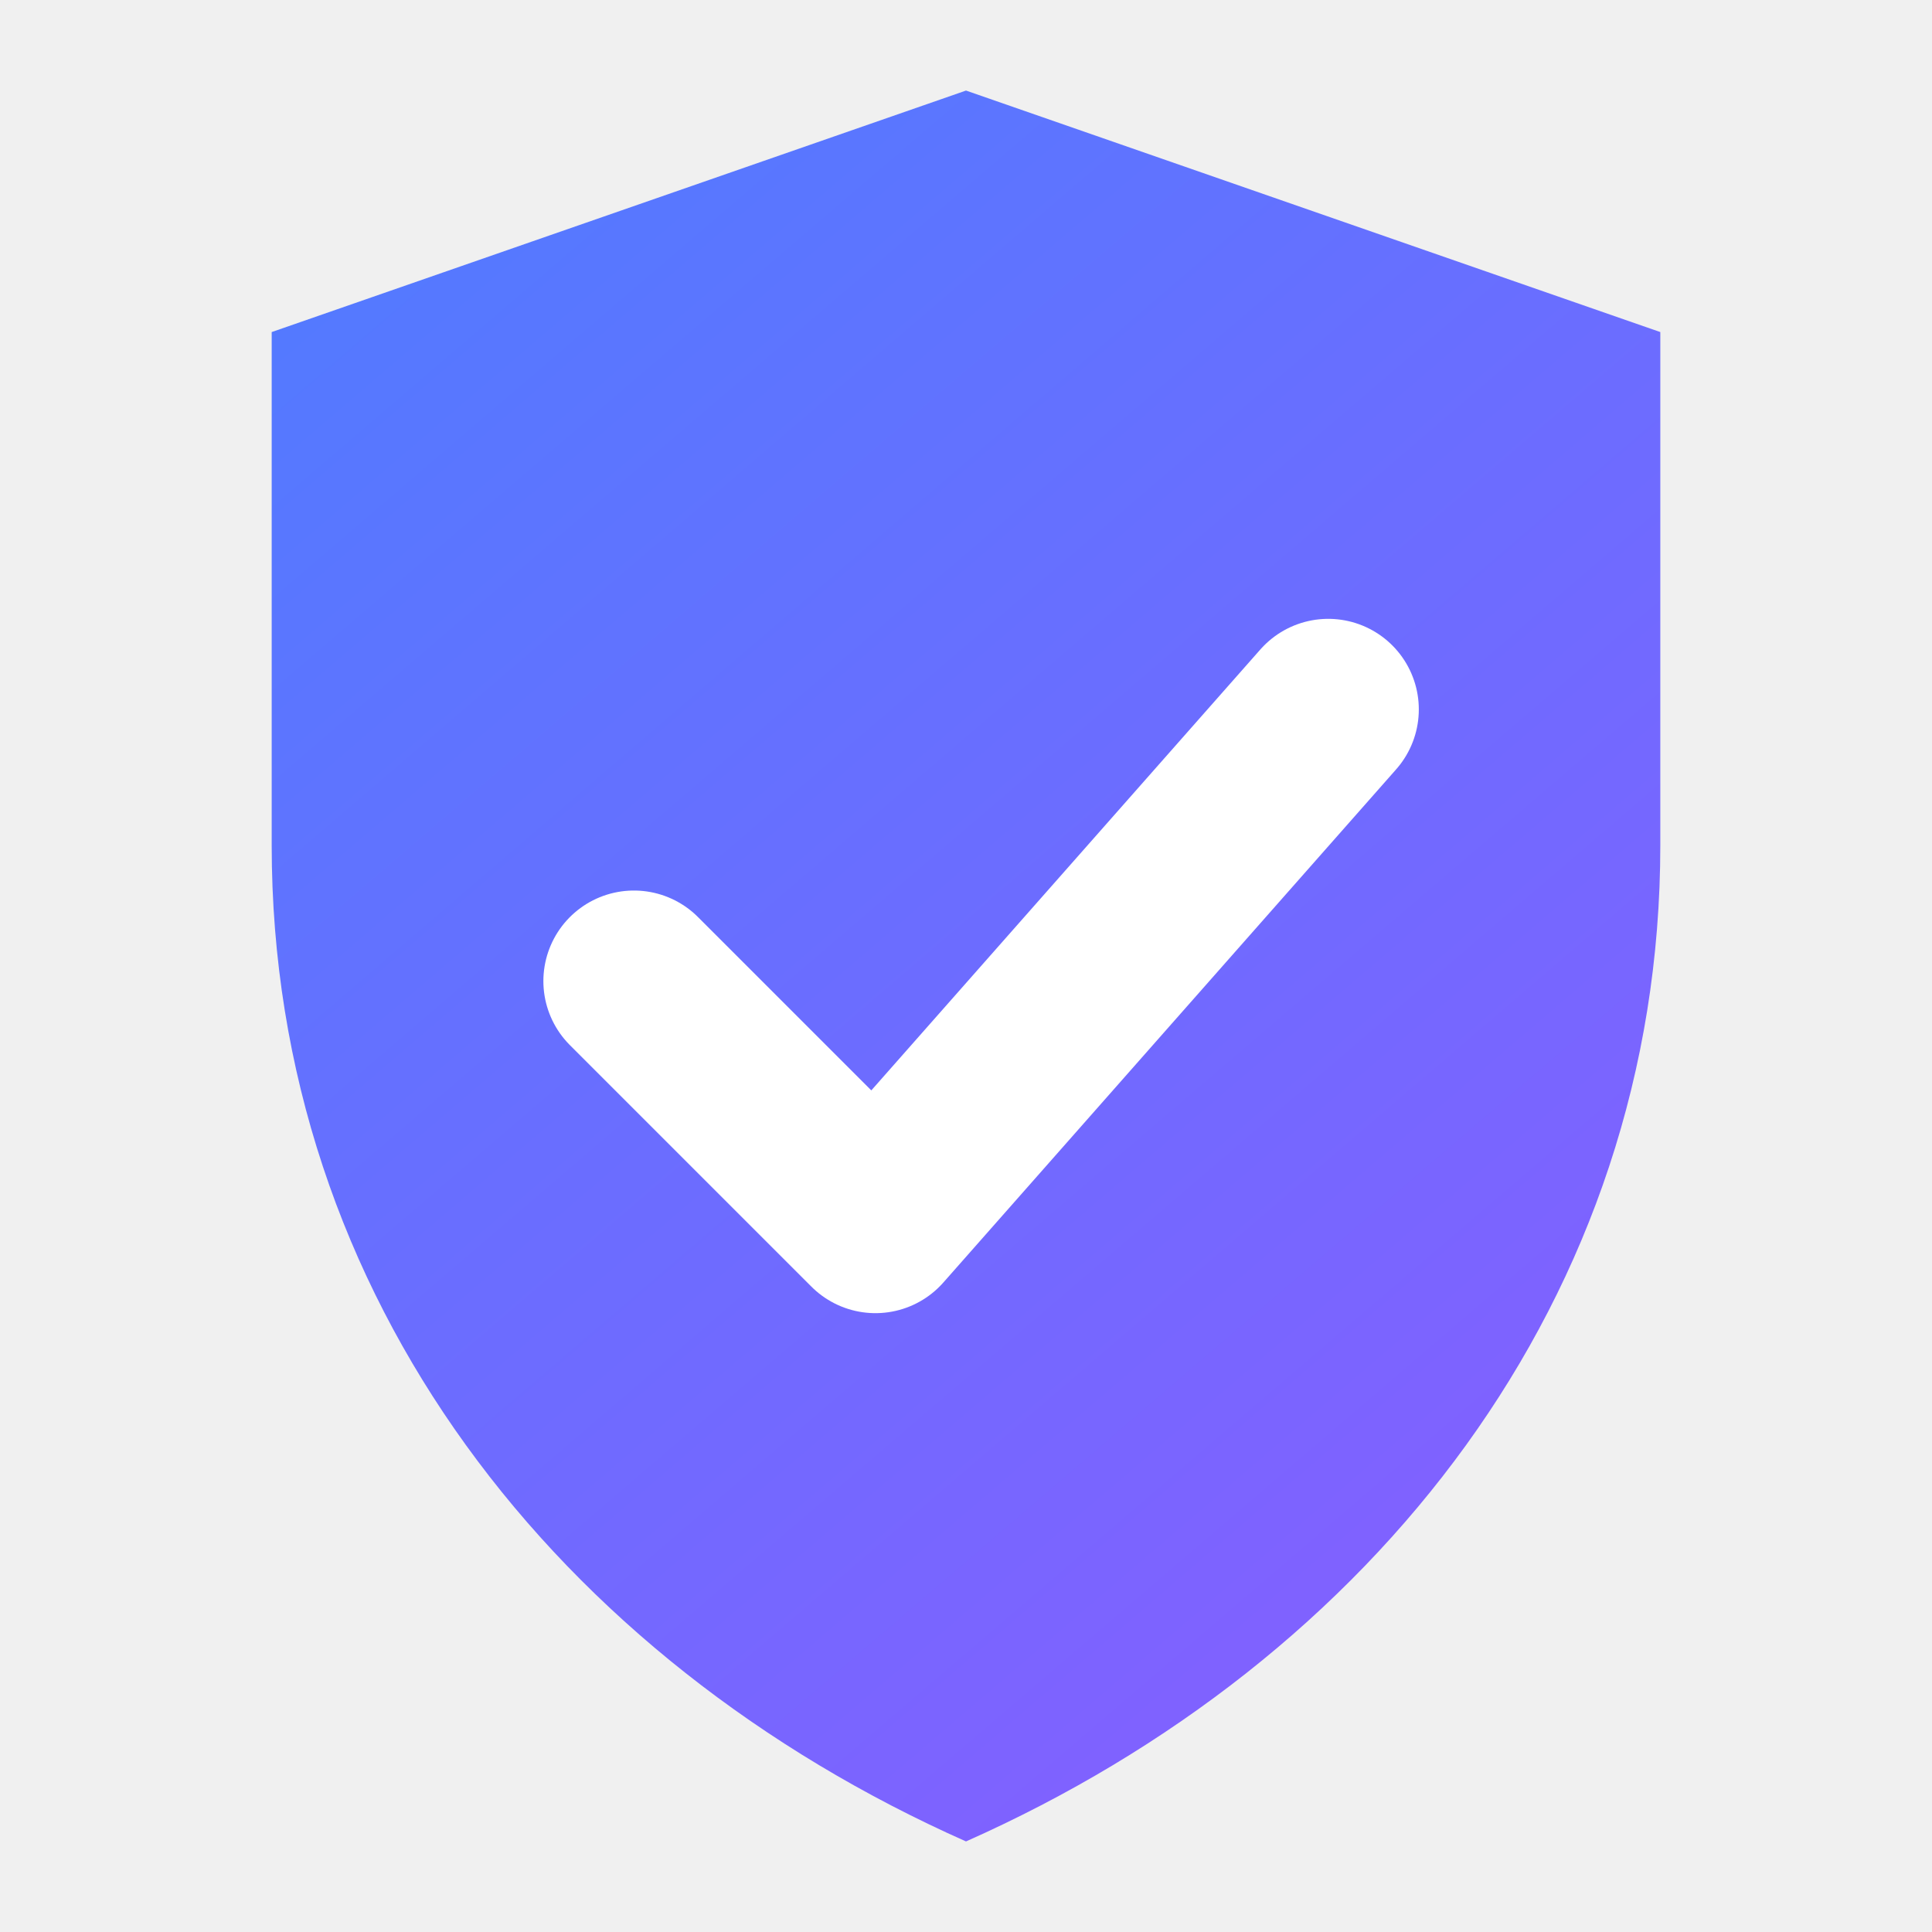
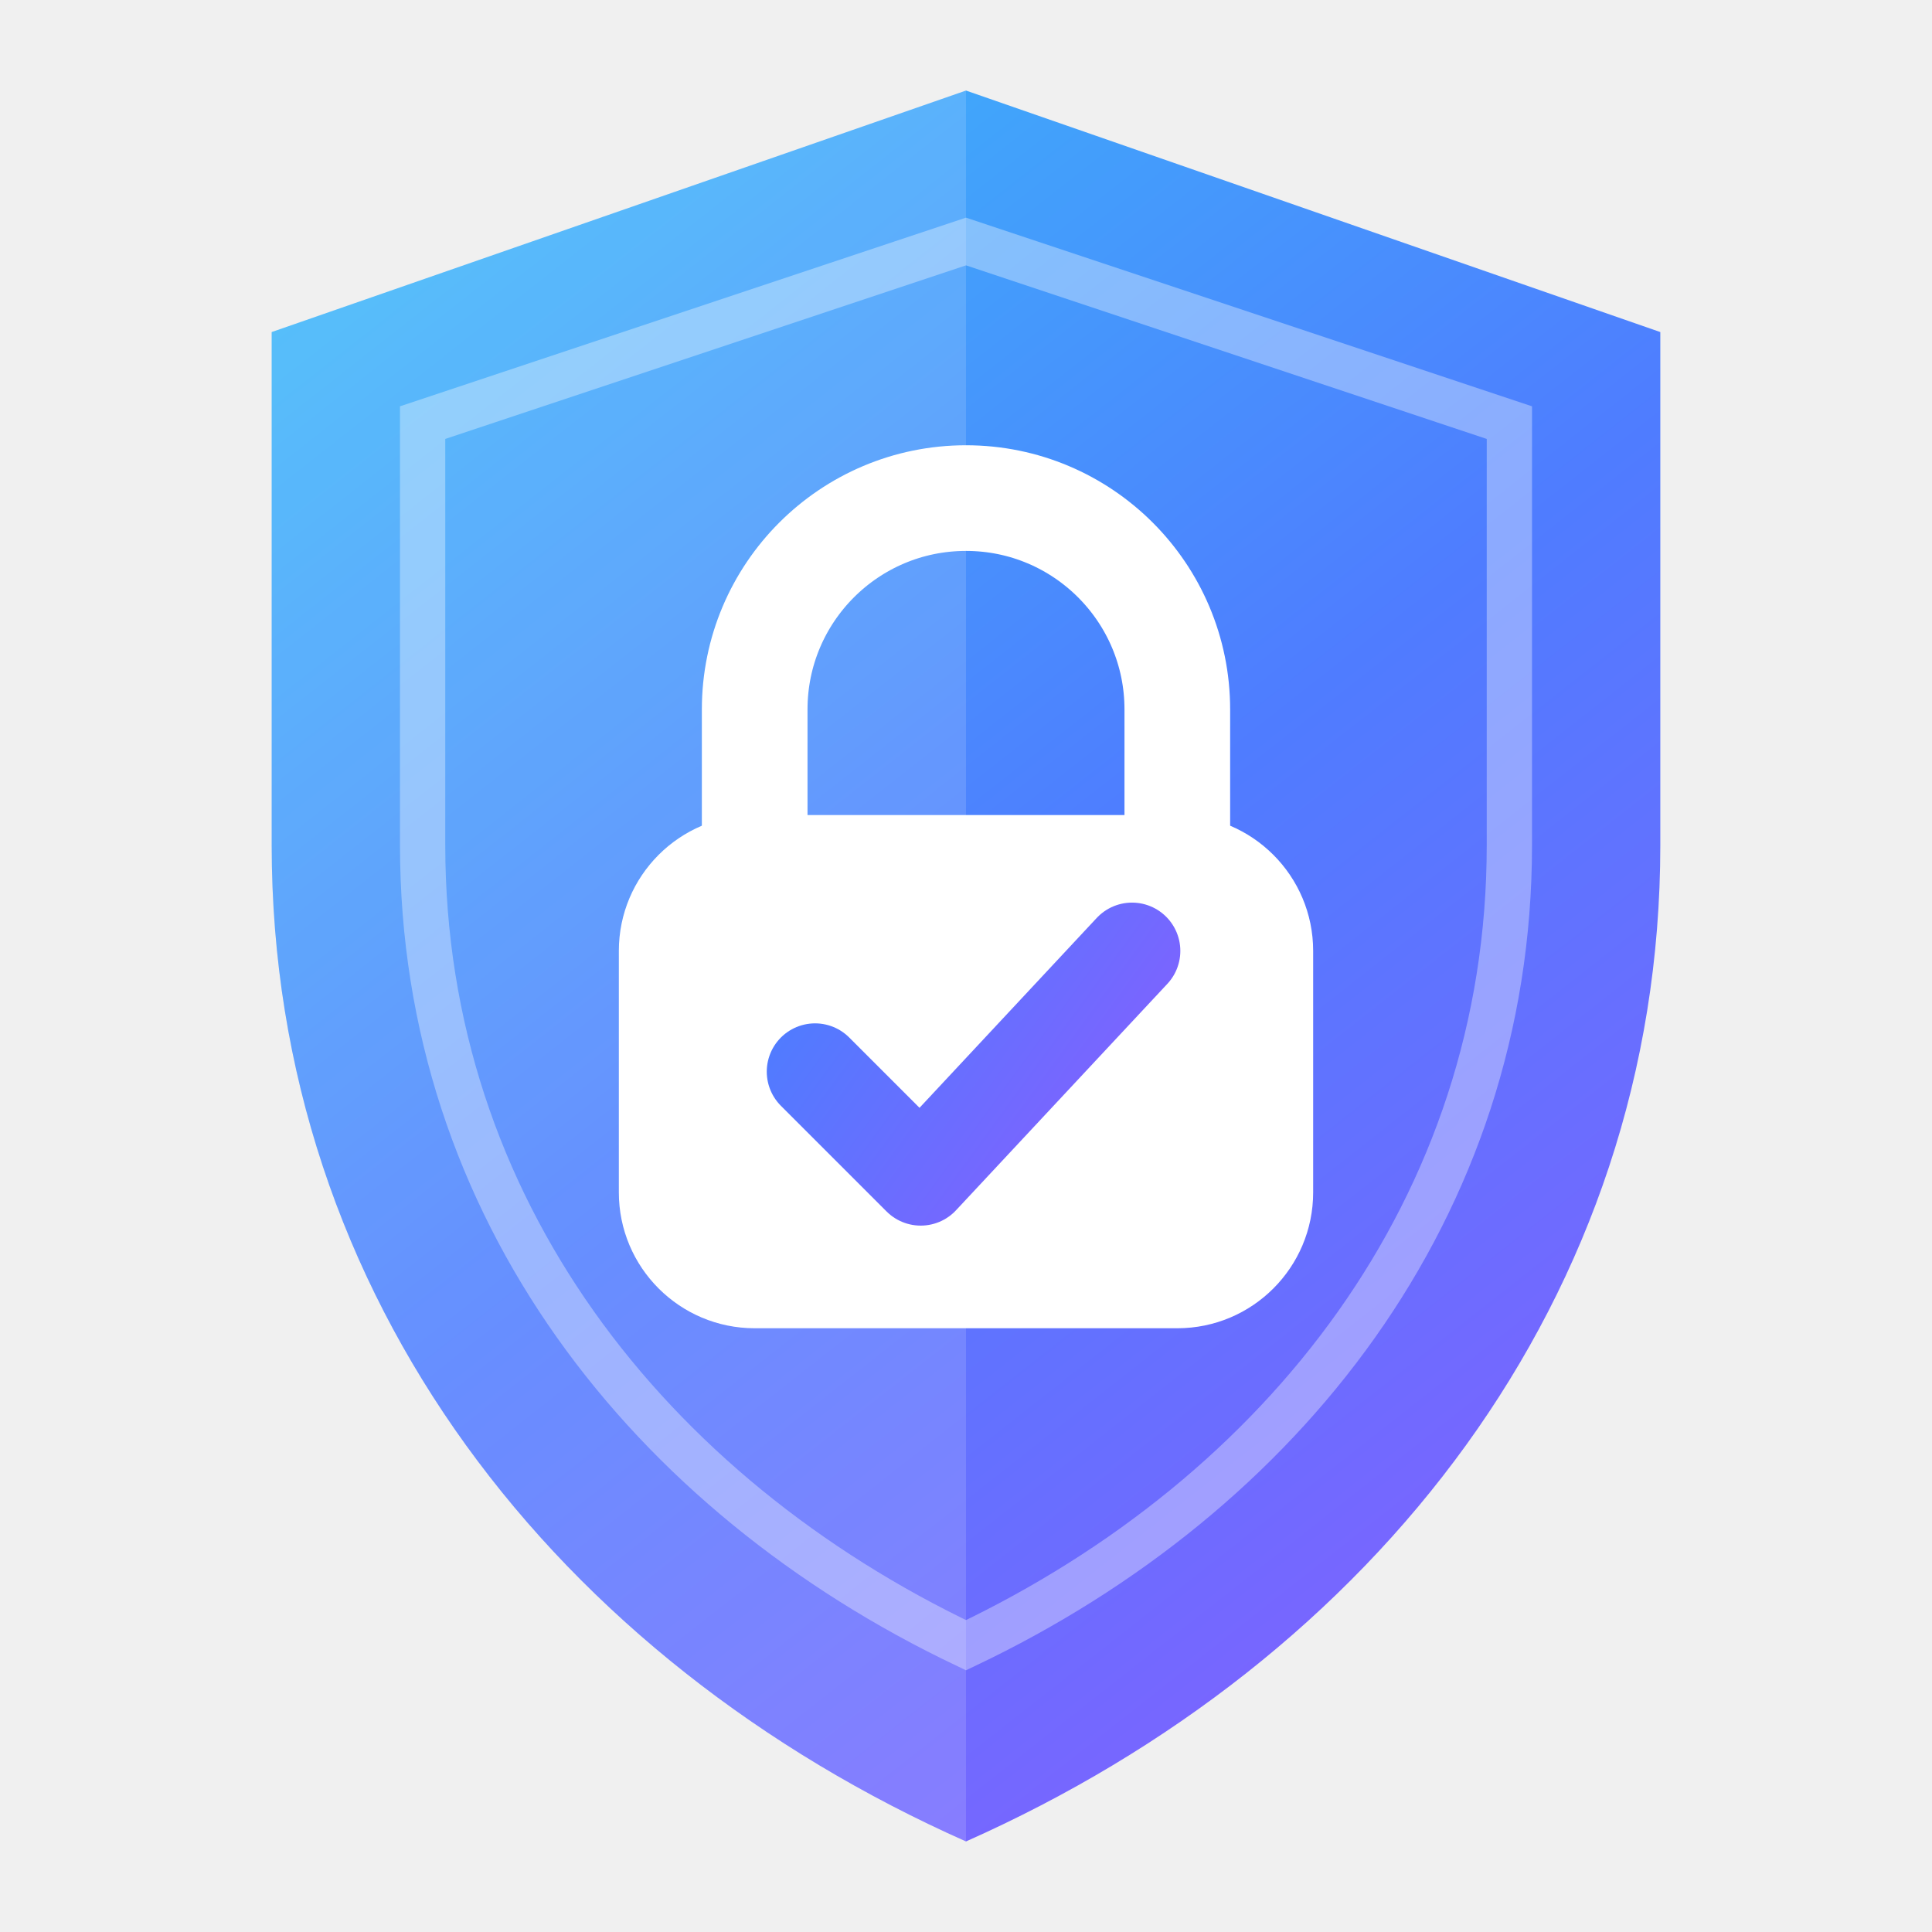
<svg xmlns="http://www.w3.org/2000/svg" viewBox="0 0 64 64" fill="none">
  <defs>
-     <linearGradient id="g" x1="8" y1="4" x2="56" y2="60" gradientUnits="userSpaceOnUse">
+     <linearGradient id="shield" x1="10" y1="4" x2="54" y2="60" gradientUnits="userSpaceOnUse">
+       <stop stop-color="#38bdf8" />
+       <stop offset=".5" stop-color="#4f7cff" />
+       <stop offset="1" stop-color="#8a5cff" />
+     </linearGradient>
+     <linearGradient id="check" x1="27" y1="35" x2="38" y2="43" gradientUnits="userSpaceOnUse">
      <stop stop-color="#4f7cff" />
      <stop offset="1" stop-color="#8a5cff" />
    </linearGradient>
  </defs>
-   <path d="M32 3 55 11v17c0 15-9.5 27-23 33C18.500 55 9 43 9 28V11L32 3Z" fill="url(#g)" />
-   <path d="M21 32.500 29 40.500 44 23.500" stroke="#fff" stroke-width="6" stroke-linecap="round" stroke-linejoin="round" />
+   <path d="M32 3 55 11v17c0 15-9.500 27-23 33C18.500 55 9 43 9 28V11L32 3Z" fill="url(#shield)" />
+   <path d="M32 3 9 11v17c0 15 9.500 27 23 33V3Z" fill="#fff" fill-opacity=".14" />
+   <path d="M32 8 50 14v14c0 12-7.500 21.500-18 26.500C21.500 49.500 14 40 14 28V14L32 8Z" stroke="#fff" stroke-opacity=".35" stroke-width="1.500" />
+   <g transform="translate(0 -3)">
+     <path d="M25 31v-4.500a7 7 0 0 1 14 0V31" stroke="#fff" stroke-width="3.500" stroke-linecap="round" />
+     <rect x="20.500" y="30" width="23" height="17" rx="4.500" fill="#fff" />
+     <path d="M27 38.500 30.500 42 37.500 34.500" stroke="url(#check)" stroke-width="3.200" stroke-linecap="round" stroke-linejoin="round" />
+   </g>
</svg>
